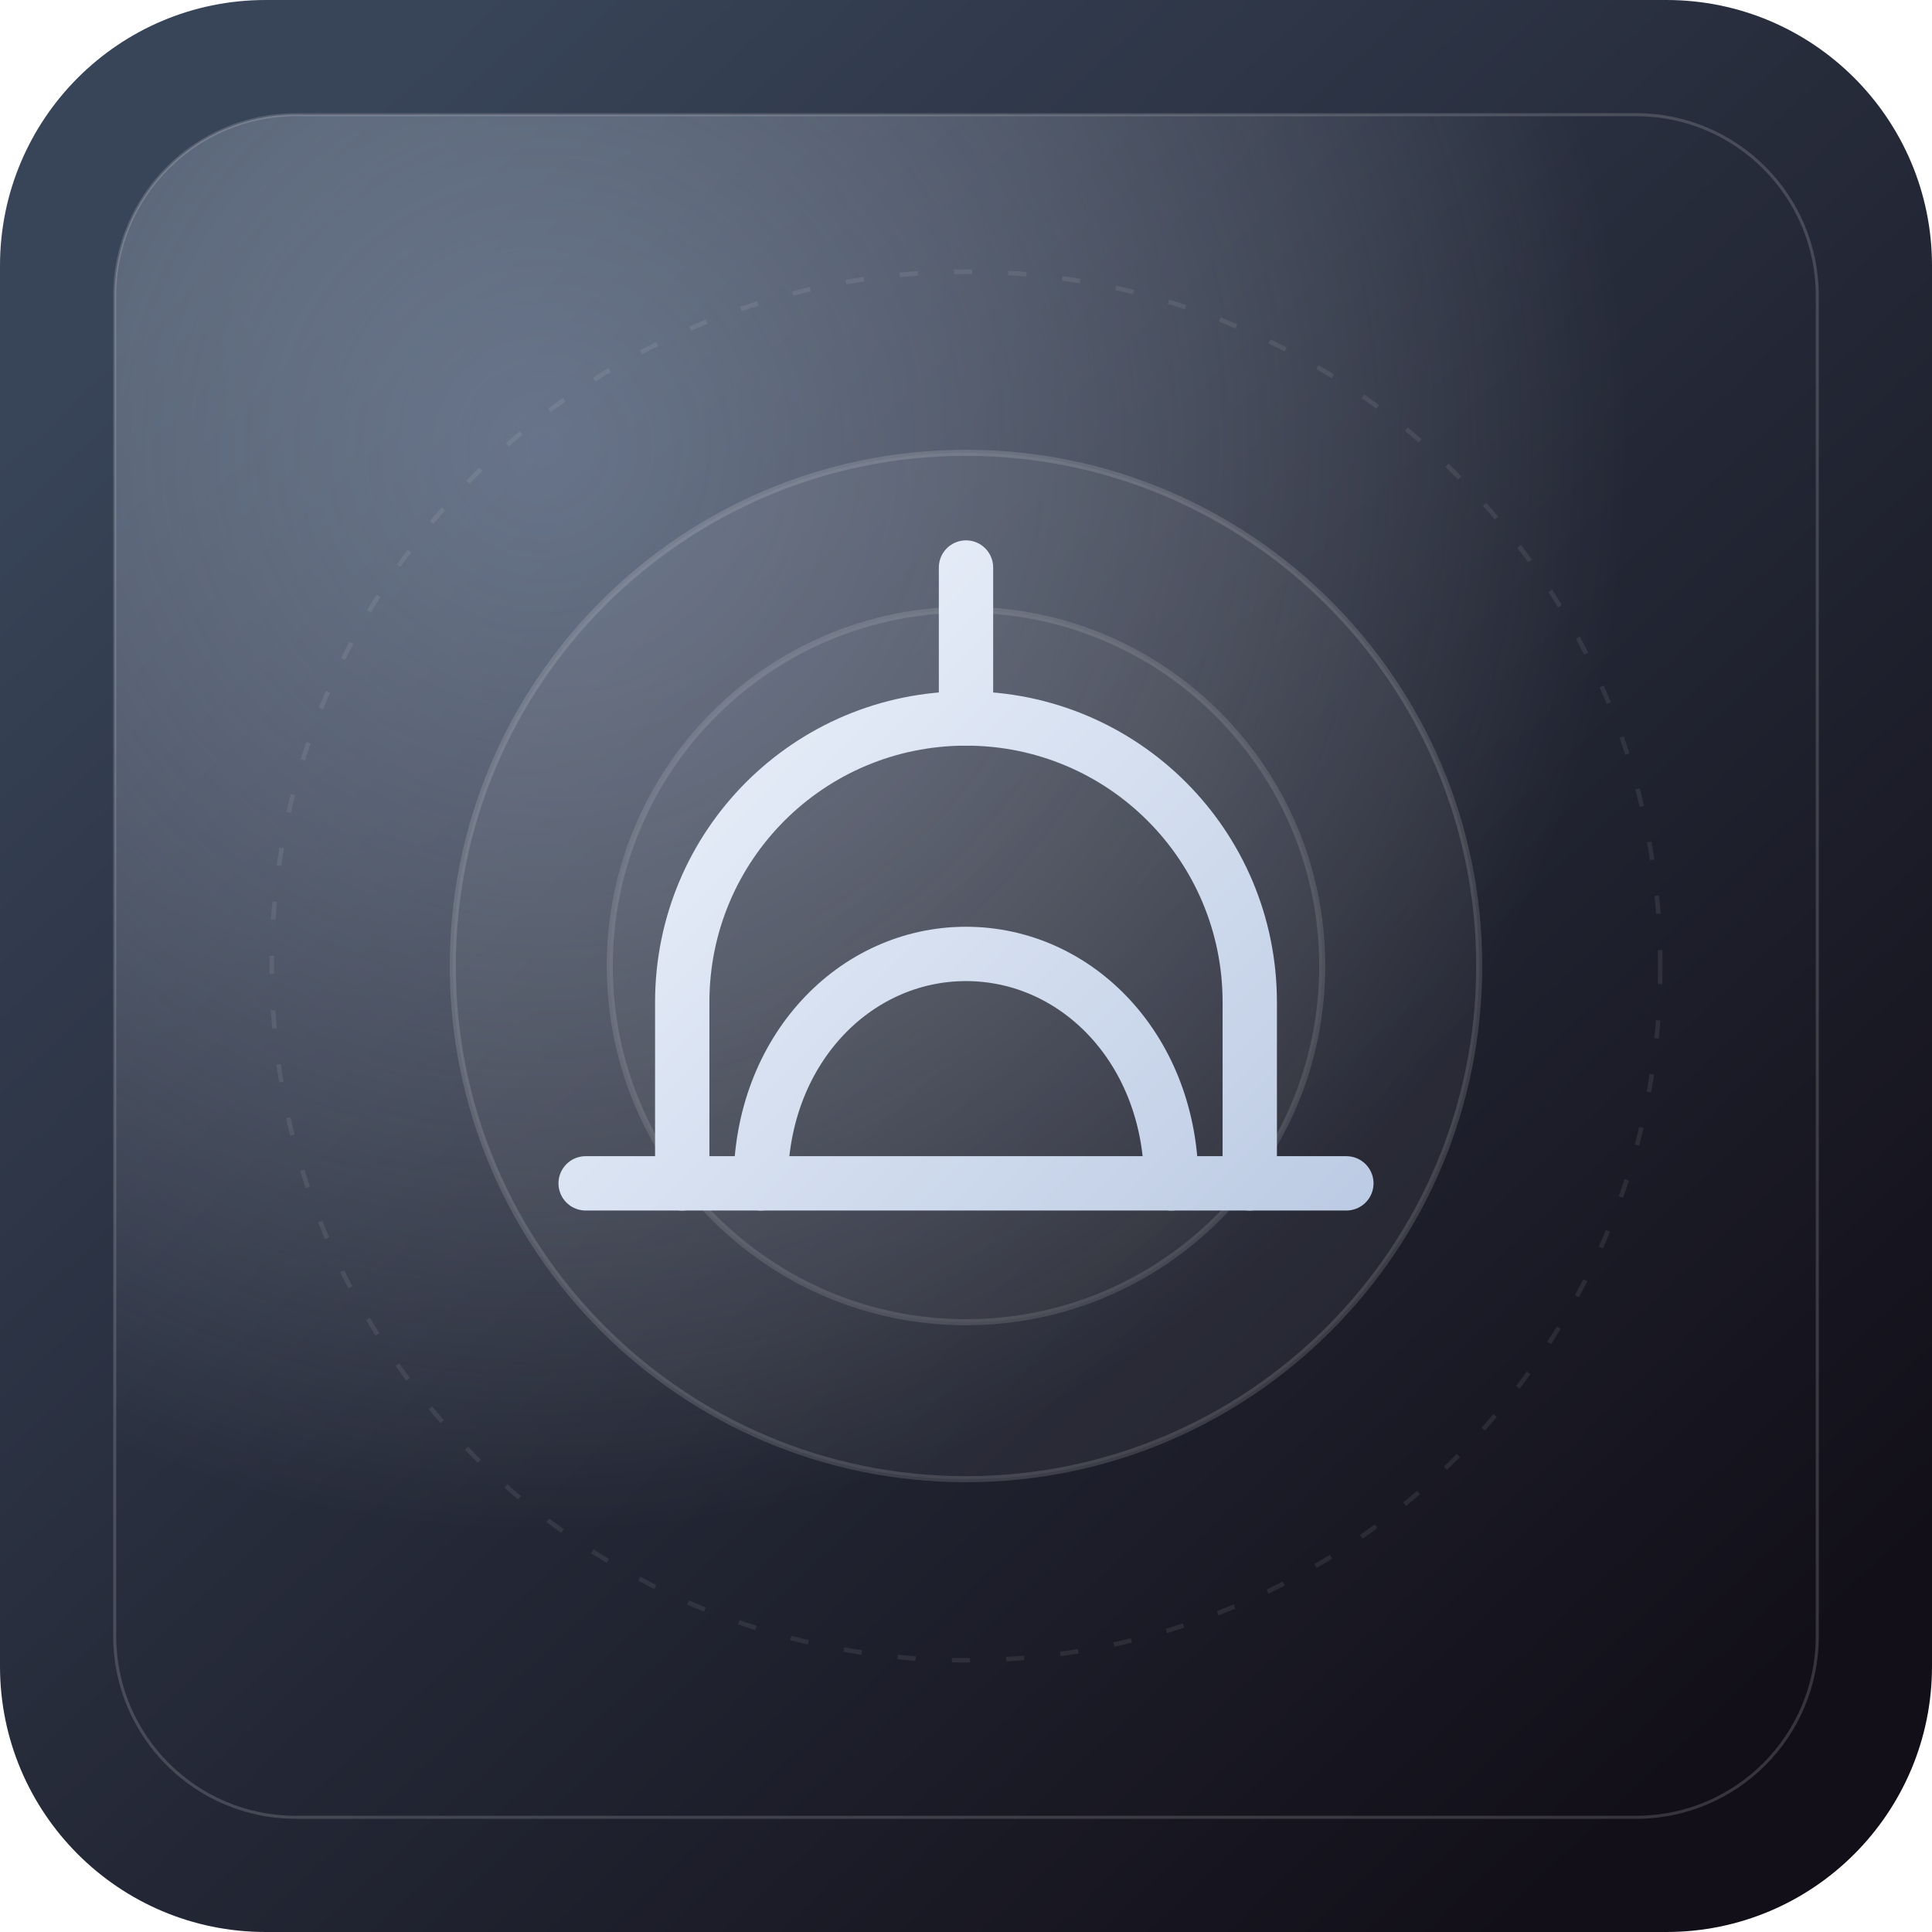
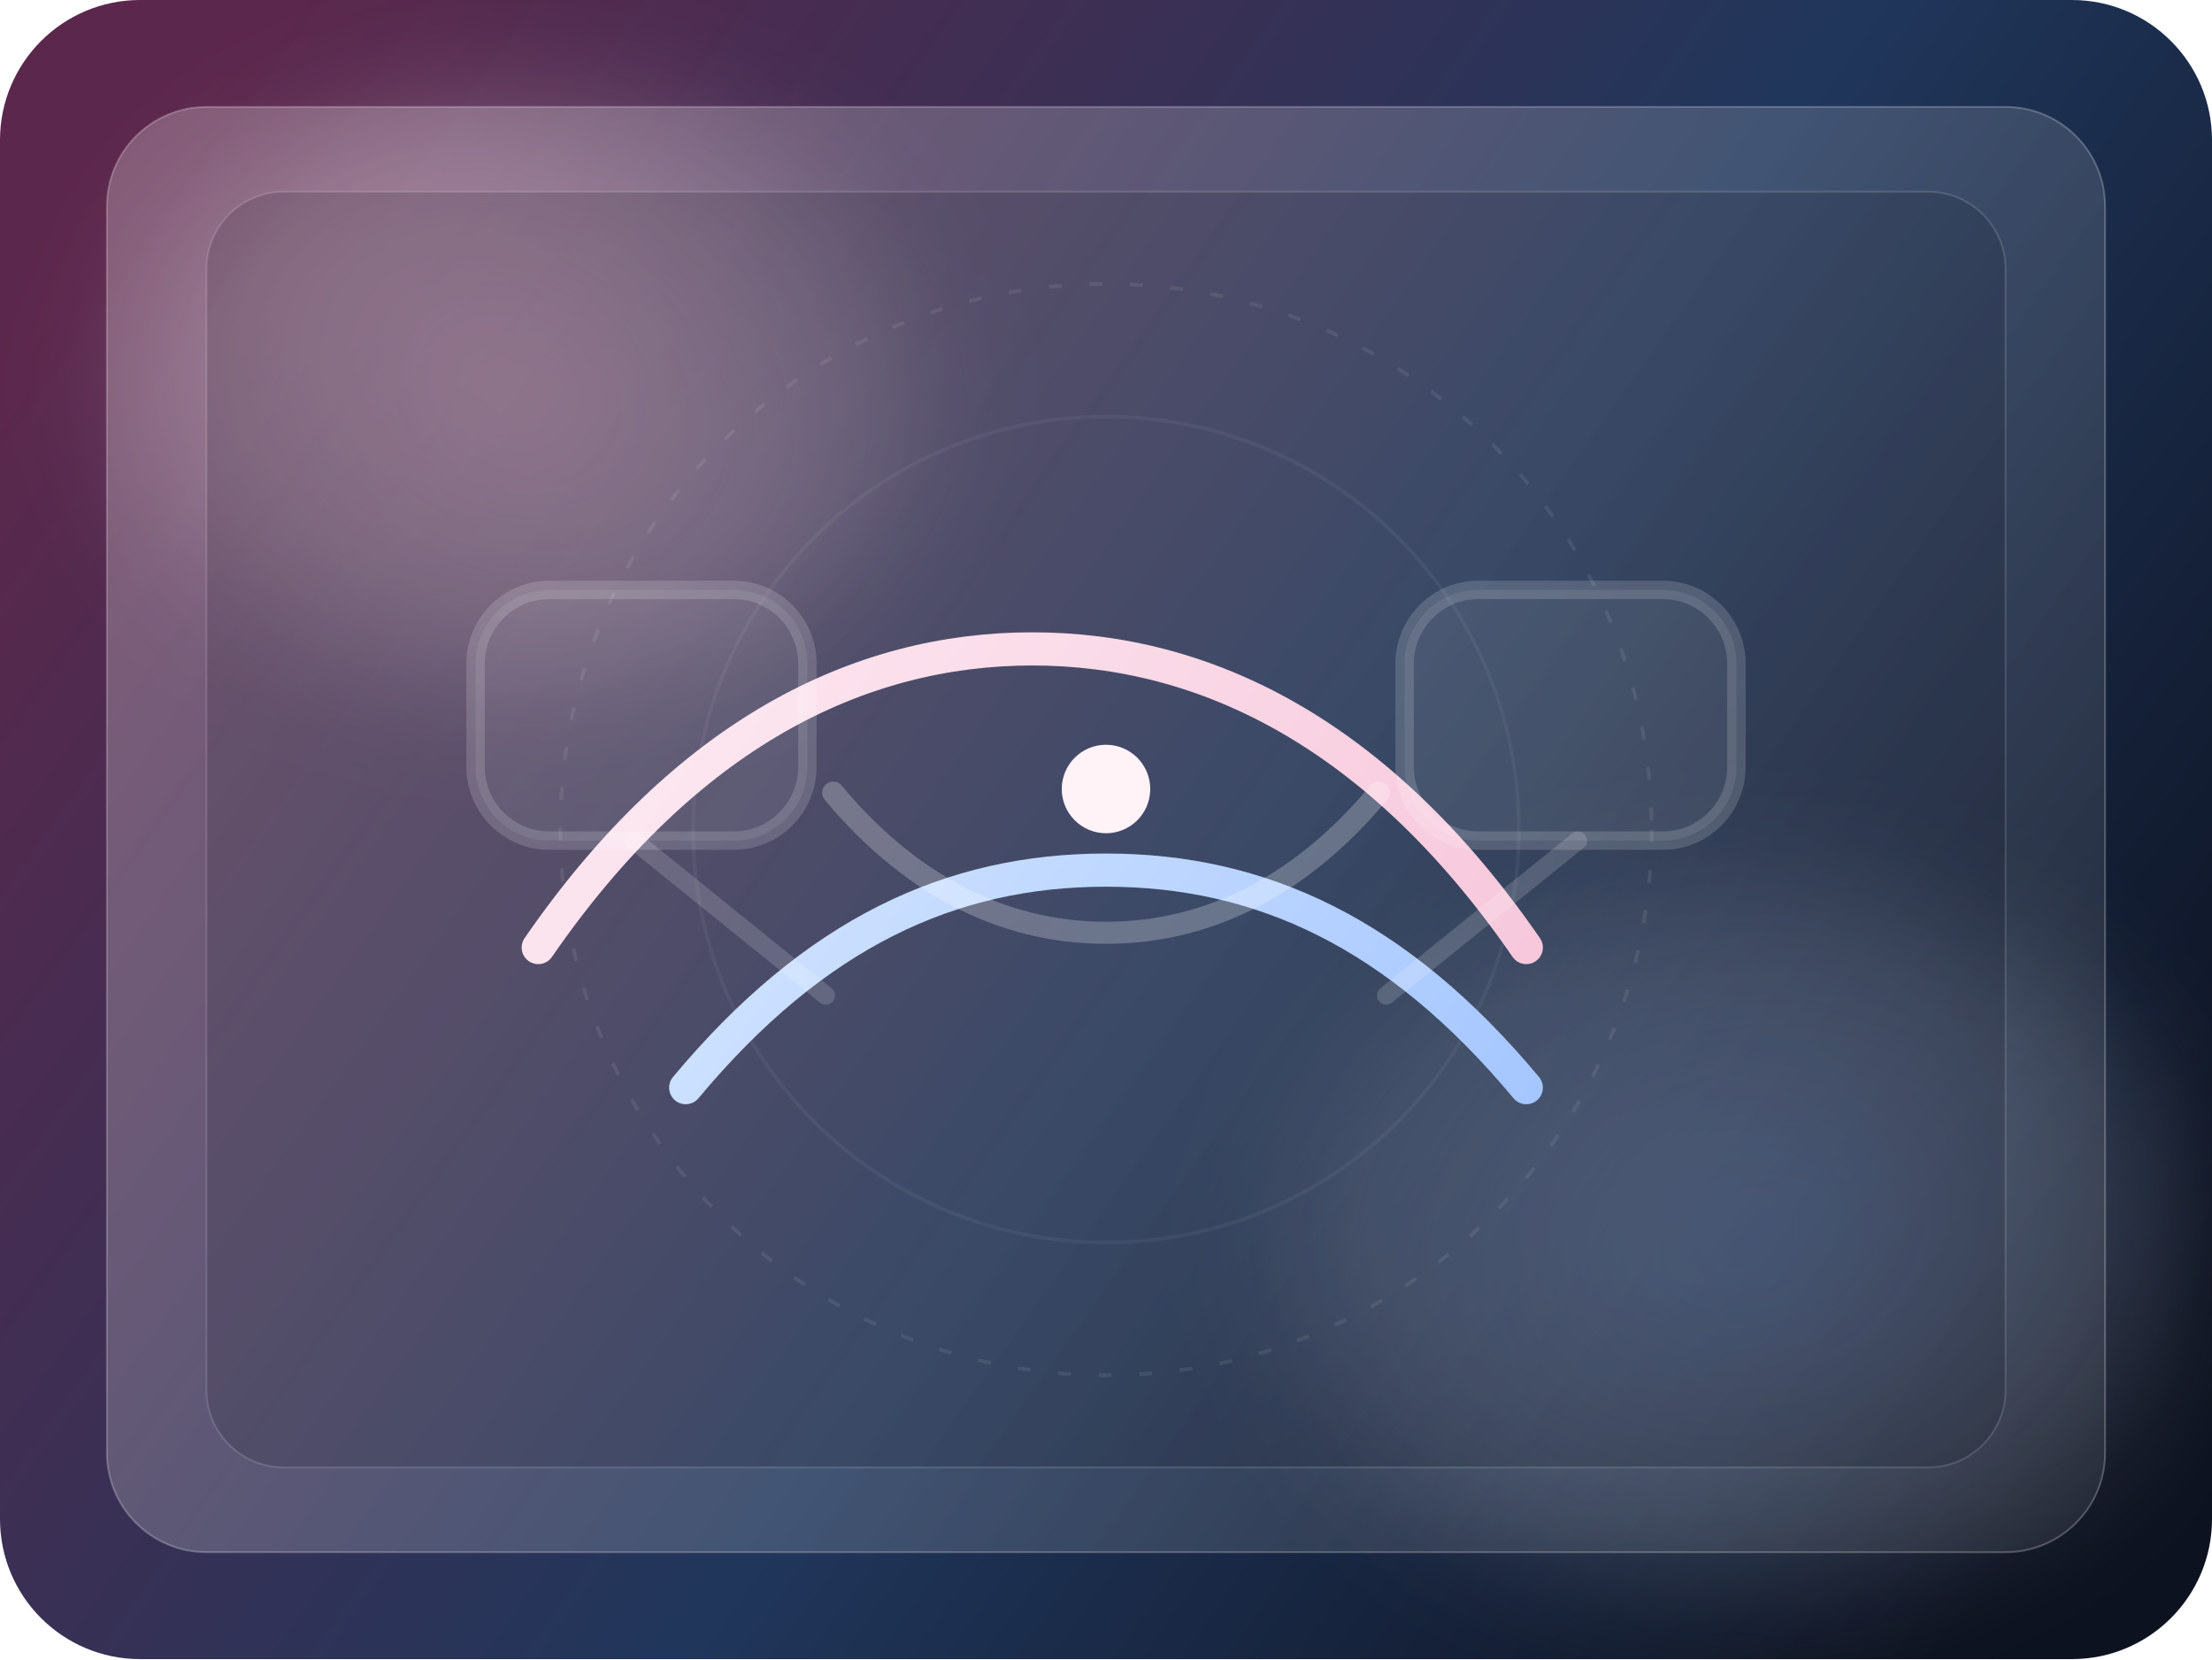
- <svg xmlns="http://www.w3.org/2000/svg" width="640" height="640" viewBox="0 0 640 640" fill="none">
+ <svg xmlns="http://www.w3.org/2000/svg" width="1200" height="900" viewBox="0 0 1200 900" fill="none">
  <defs>
-     <linearGradient id="bg" x1="80" y1="72" x2="560" y2="584" gradientUnits="userSpaceOnUse">
-       <stop stop-color="#384458" />
-       <stop offset="1" stop-color="#120f18" />
+     <linearGradient id="bg" x1="88" y1="82" x2="1112" y2="818" gradientUnits="userSpaceOnUse">
+       <stop stop-color="#5C274C" />
+       <stop offset="0.56" stop-color="#20365B" />
+       <stop offset="1" stop-color="#0D1220" />
    </linearGradient>
-     <radialGradient id="mist" cx="0" cy="0" r="1" gradientUnits="userSpaceOnUse" gradientTransform="translate(180 148) rotate(45) scale(360)">
-       <stop stop-color="#b1c2de" stop-opacity="0.42" />
+     <radialGradient id="glowA" cx="0" cy="0" r="1" gradientUnits="userSpaceOnUse" gradientTransform="translate(278 212) rotate(28) scale(320 250)">
+       <stop stop-color="#F4B6D0" stop-opacity="0.42" />
      <stop offset="1" stop-color="#FFFFFF" stop-opacity="0" />
    </radialGradient>
-     <linearGradient id="stroke" x1="180" y1="176" x2="480" y2="470" gradientUnits="userSpaceOnUse">
-       <stop stop-color="#f4f8ff" />
-       <stop offset="1" stop-color="#b1c2de" />
+     <radialGradient id="glowB" cx="0" cy="0" r="1" gradientUnits="userSpaceOnUse" gradientTransform="translate(948 668) rotate(-16) scale(360 280)">
+       <stop stop-color="#90B7FF" stop-opacity="0.34" />
+       <stop offset="1" stop-color="#FFFFFF" stop-opacity="0" />
+     </radialGradient>
+     <linearGradient id="panel" x1="176" y1="152" x2="1034" y2="758" gradientUnits="userSpaceOnUse">
+       <stop stop-color="rgba(255,255,255,0.24)" />
+       <stop offset="1" stop-color="rgba(255,255,255,0.08)" />
    </linearGradient>
+     <linearGradient id="lineWarm" x1="232" y1="184" x2="968" y2="742" gradientUnits="userSpaceOnUse">
+       <stop stop-color="#FFF4FA" />
+       <stop offset="1" stop-color="#F4B8D0" />
+     </linearGradient>
+     <linearGradient id="lineCool" x1="240" y1="166" x2="998" y2="728" gradientUnits="userSpaceOnUse">
+       <stop stop-color="#F0F8FF" />
+       <stop offset="1" stop-color="#8FB8FF" />
+     </linearGradient>
+     <filter id="blur" x="-20%" y="-20%" width="140%" height="140%">
+       <feGaussianBlur stdDeviation="32" />
+     </filter>
  </defs>
-   <rect width="640" height="640" rx="88" fill="url(#bg)" />
-   <rect x="38" y="38" width="564" height="564" rx="60" fill="url(#mist)" stroke="rgba(255,255,255,0.16)" />
-   <circle cx="320" cy="320" r="170" fill="rgba(255,255,255,0.05)" stroke="rgba(255,255,255,0.14)" stroke-width="2" />
-   <circle cx="320" cy="320" r="118" fill="rgba(255,255,255,0.03)" stroke="rgba(255,255,255,0.12)" stroke-width="2" />
-   <g stroke="url(#stroke)" stroke-width="18" stroke-linecap="round" stroke-linejoin="round">
-     <path d="M194 392H446" />
-     <path d="M226 392V332C226 280 268 238 320 238C372 238 414 280 414 332V392" />
-     <path d="M252 392C252 348 283 316 320 316C357 316 388 348 388 392" />
-     <path d="M320 188V238" />
+   <rect width="1200" height="900" rx="76" fill="url(#bg)" />
+   <g filter="url(#blur)">
+     <ellipse cx="284" cy="212" rx="220" ry="164" fill="url(#glowA)" />
+     <ellipse cx="944" cy="672" rx="252" ry="196" fill="url(#glowB)" />
  </g>
-   <circle cx="320" cy="320" r="230" stroke="rgba(255,255,255,0.08)" stroke-width="1.5" stroke-dasharray="6 12" />
+   <rect x="58" y="58" width="1084" height="784" rx="54" fill="url(#panel)" stroke="rgba(255,255,255,0.24)" />
+   <rect x="112" y="104" width="976" height="692" rx="42" fill="rgba(10,14,26,0.14)" stroke="rgba(255,255,255,0.14)" />
+   <circle cx="600" cy="450" r="296" stroke="rgba(255,255,255,0.08)" stroke-width="2" stroke-dasharray="7 15" />
+   <circle cx="600" cy="450" r="224" stroke="rgba(255,255,255,0.05)" stroke-width="2" />
+   <path d="M292 514C372 398 466 352 560 352C654 352 748 398 828 514" stroke="url(#lineWarm)" stroke-width="18" stroke-linecap="round" />
+   <path d="M372 590C442 506 516 472 600 472C684 472 758 506 828 590" stroke="url(#lineCool)" stroke-width="18" stroke-linecap="round" />
+   <path d="M452 430C492 478 542 506 600 506C658 506 708 478 748 430" stroke="rgba(255,255,255,0.24)" stroke-width="12" stroke-linecap="round" />
+   <rect x="258" y="320" width="180" height="136" rx="40" fill="rgba(255,255,255,0.08)" stroke="rgba(255,255,255,0.16)" stroke-width="10" />
+   <rect x="762" y="320" width="180" height="136" rx="40" fill="rgba(255,255,255,0.08)" stroke="rgba(255,255,255,0.16)" stroke-width="10" />
+   <path d="M344 456L448 540" stroke="rgba(255,255,255,0.16)" stroke-width="10" stroke-linecap="round" />
+   <path d="M856 456L752 540" stroke="rgba(255,255,255,0.16)" stroke-width="10" stroke-linecap="round" />
+   <circle cx="600" cy="428" r="24" fill="#FFF3F8" />
</svg>
